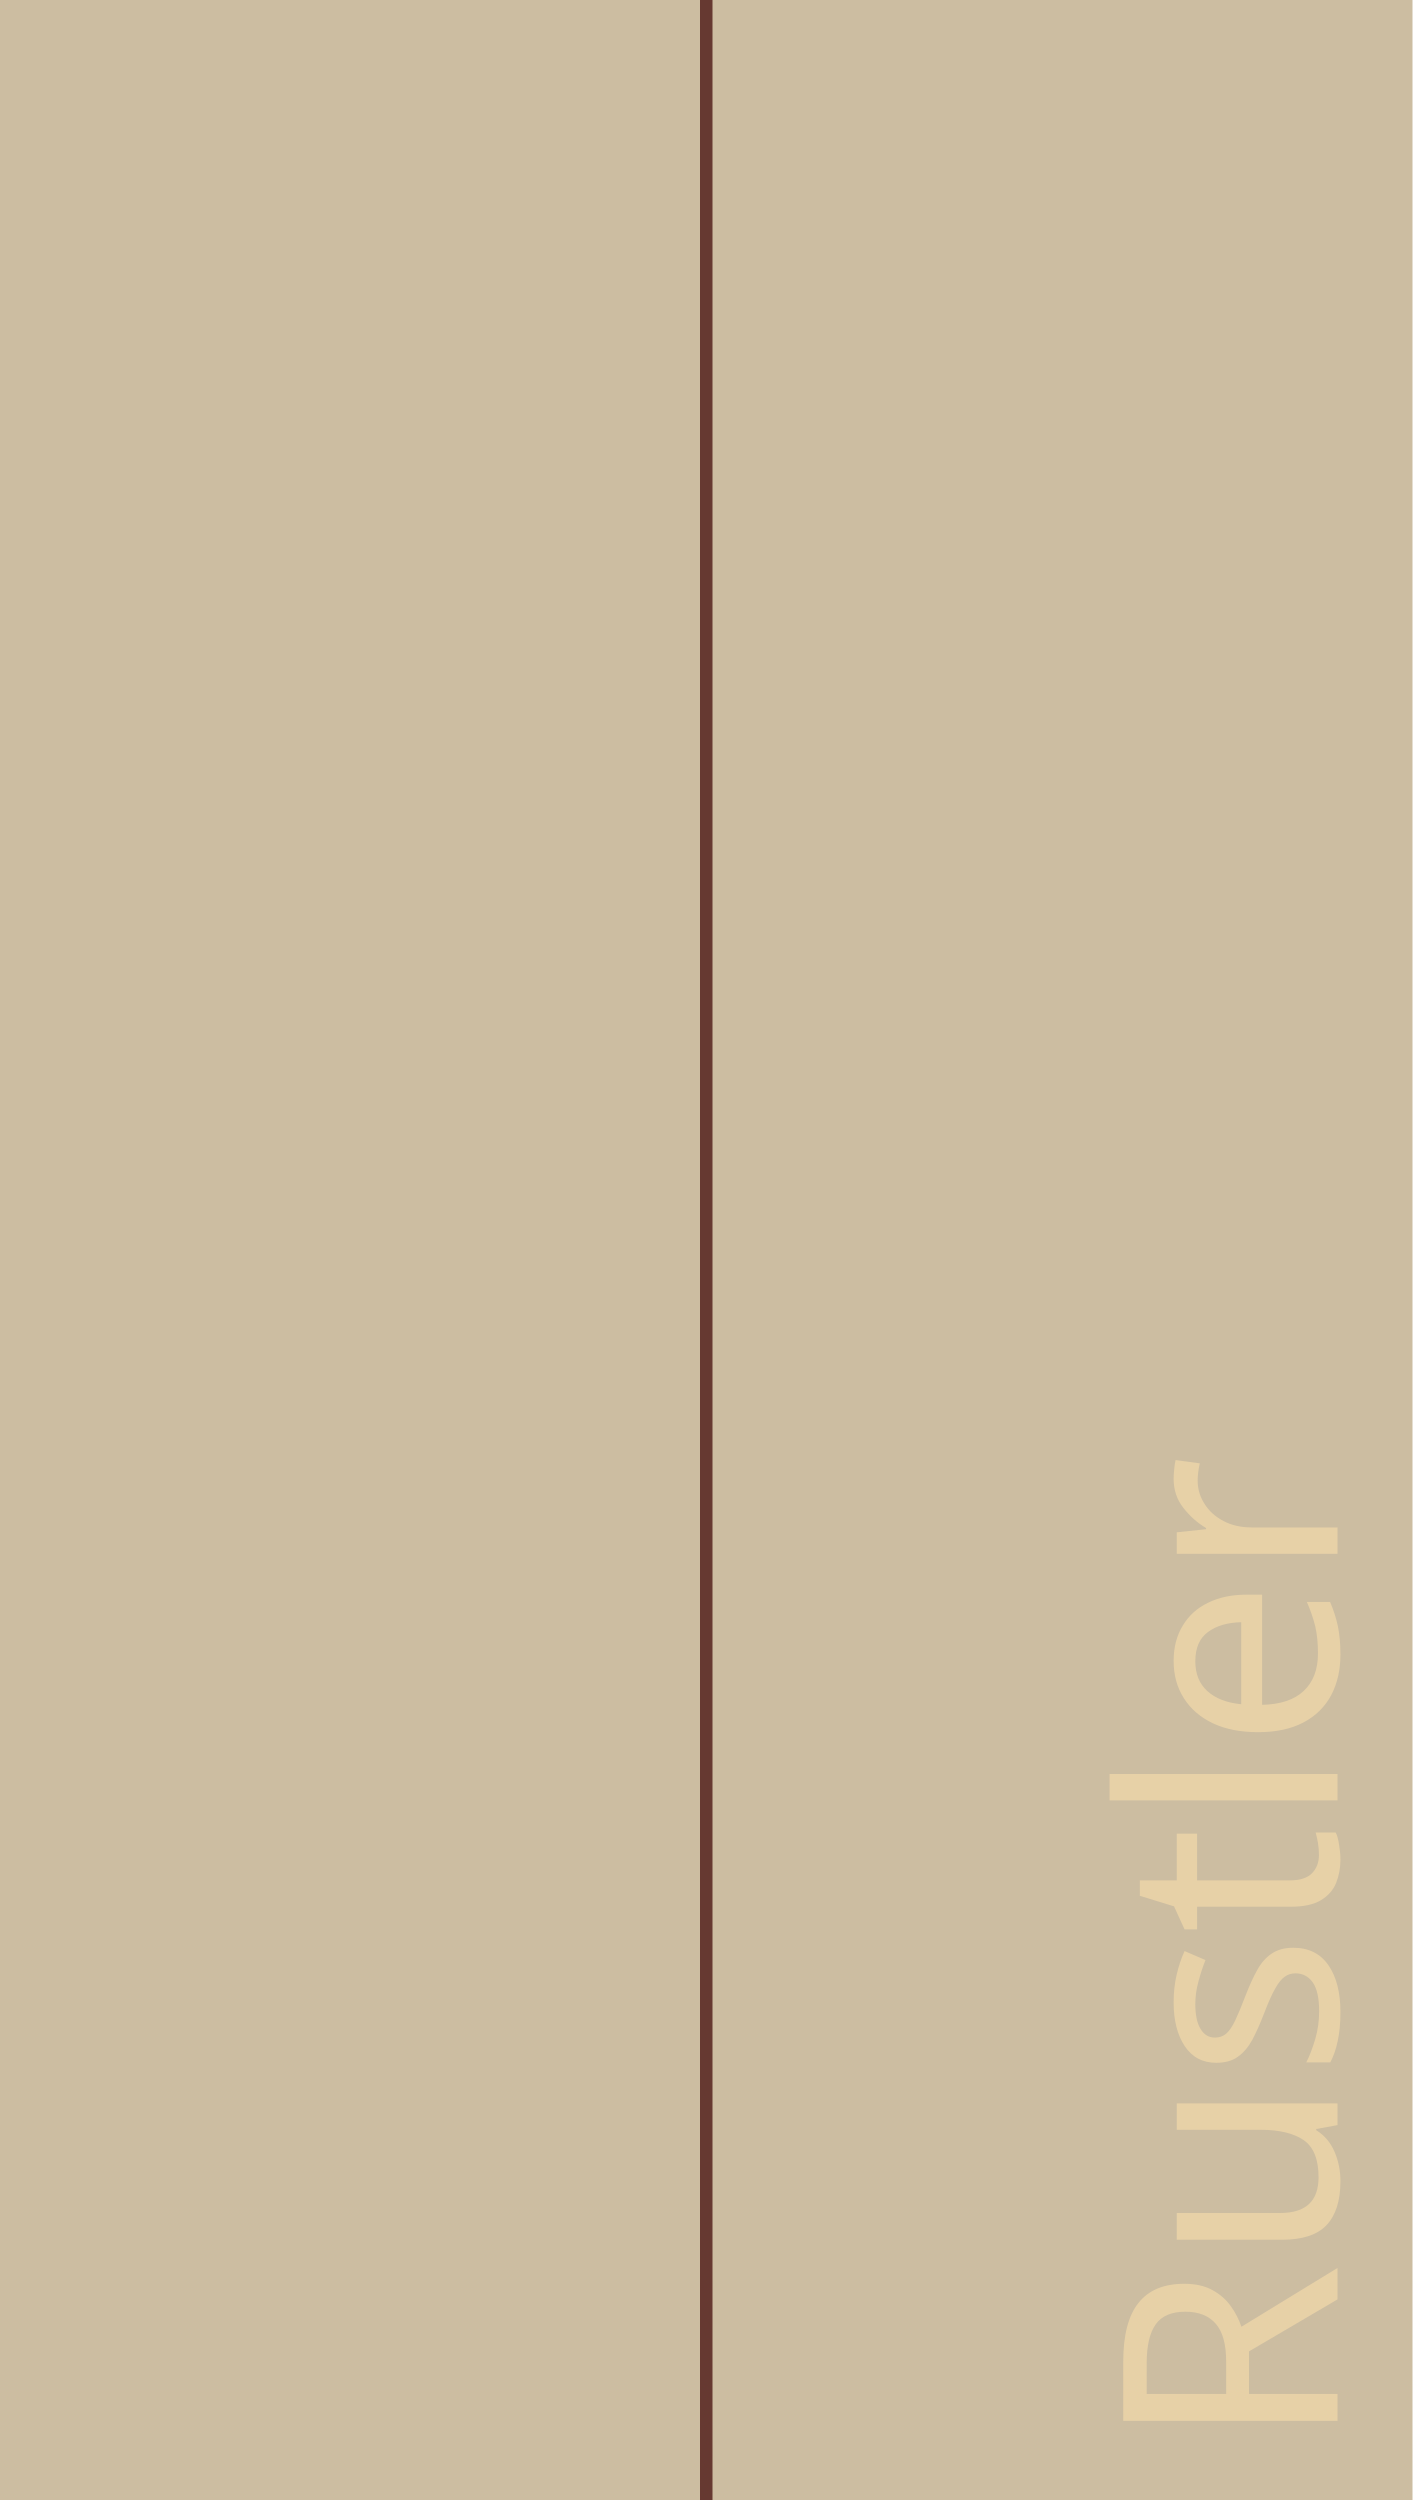
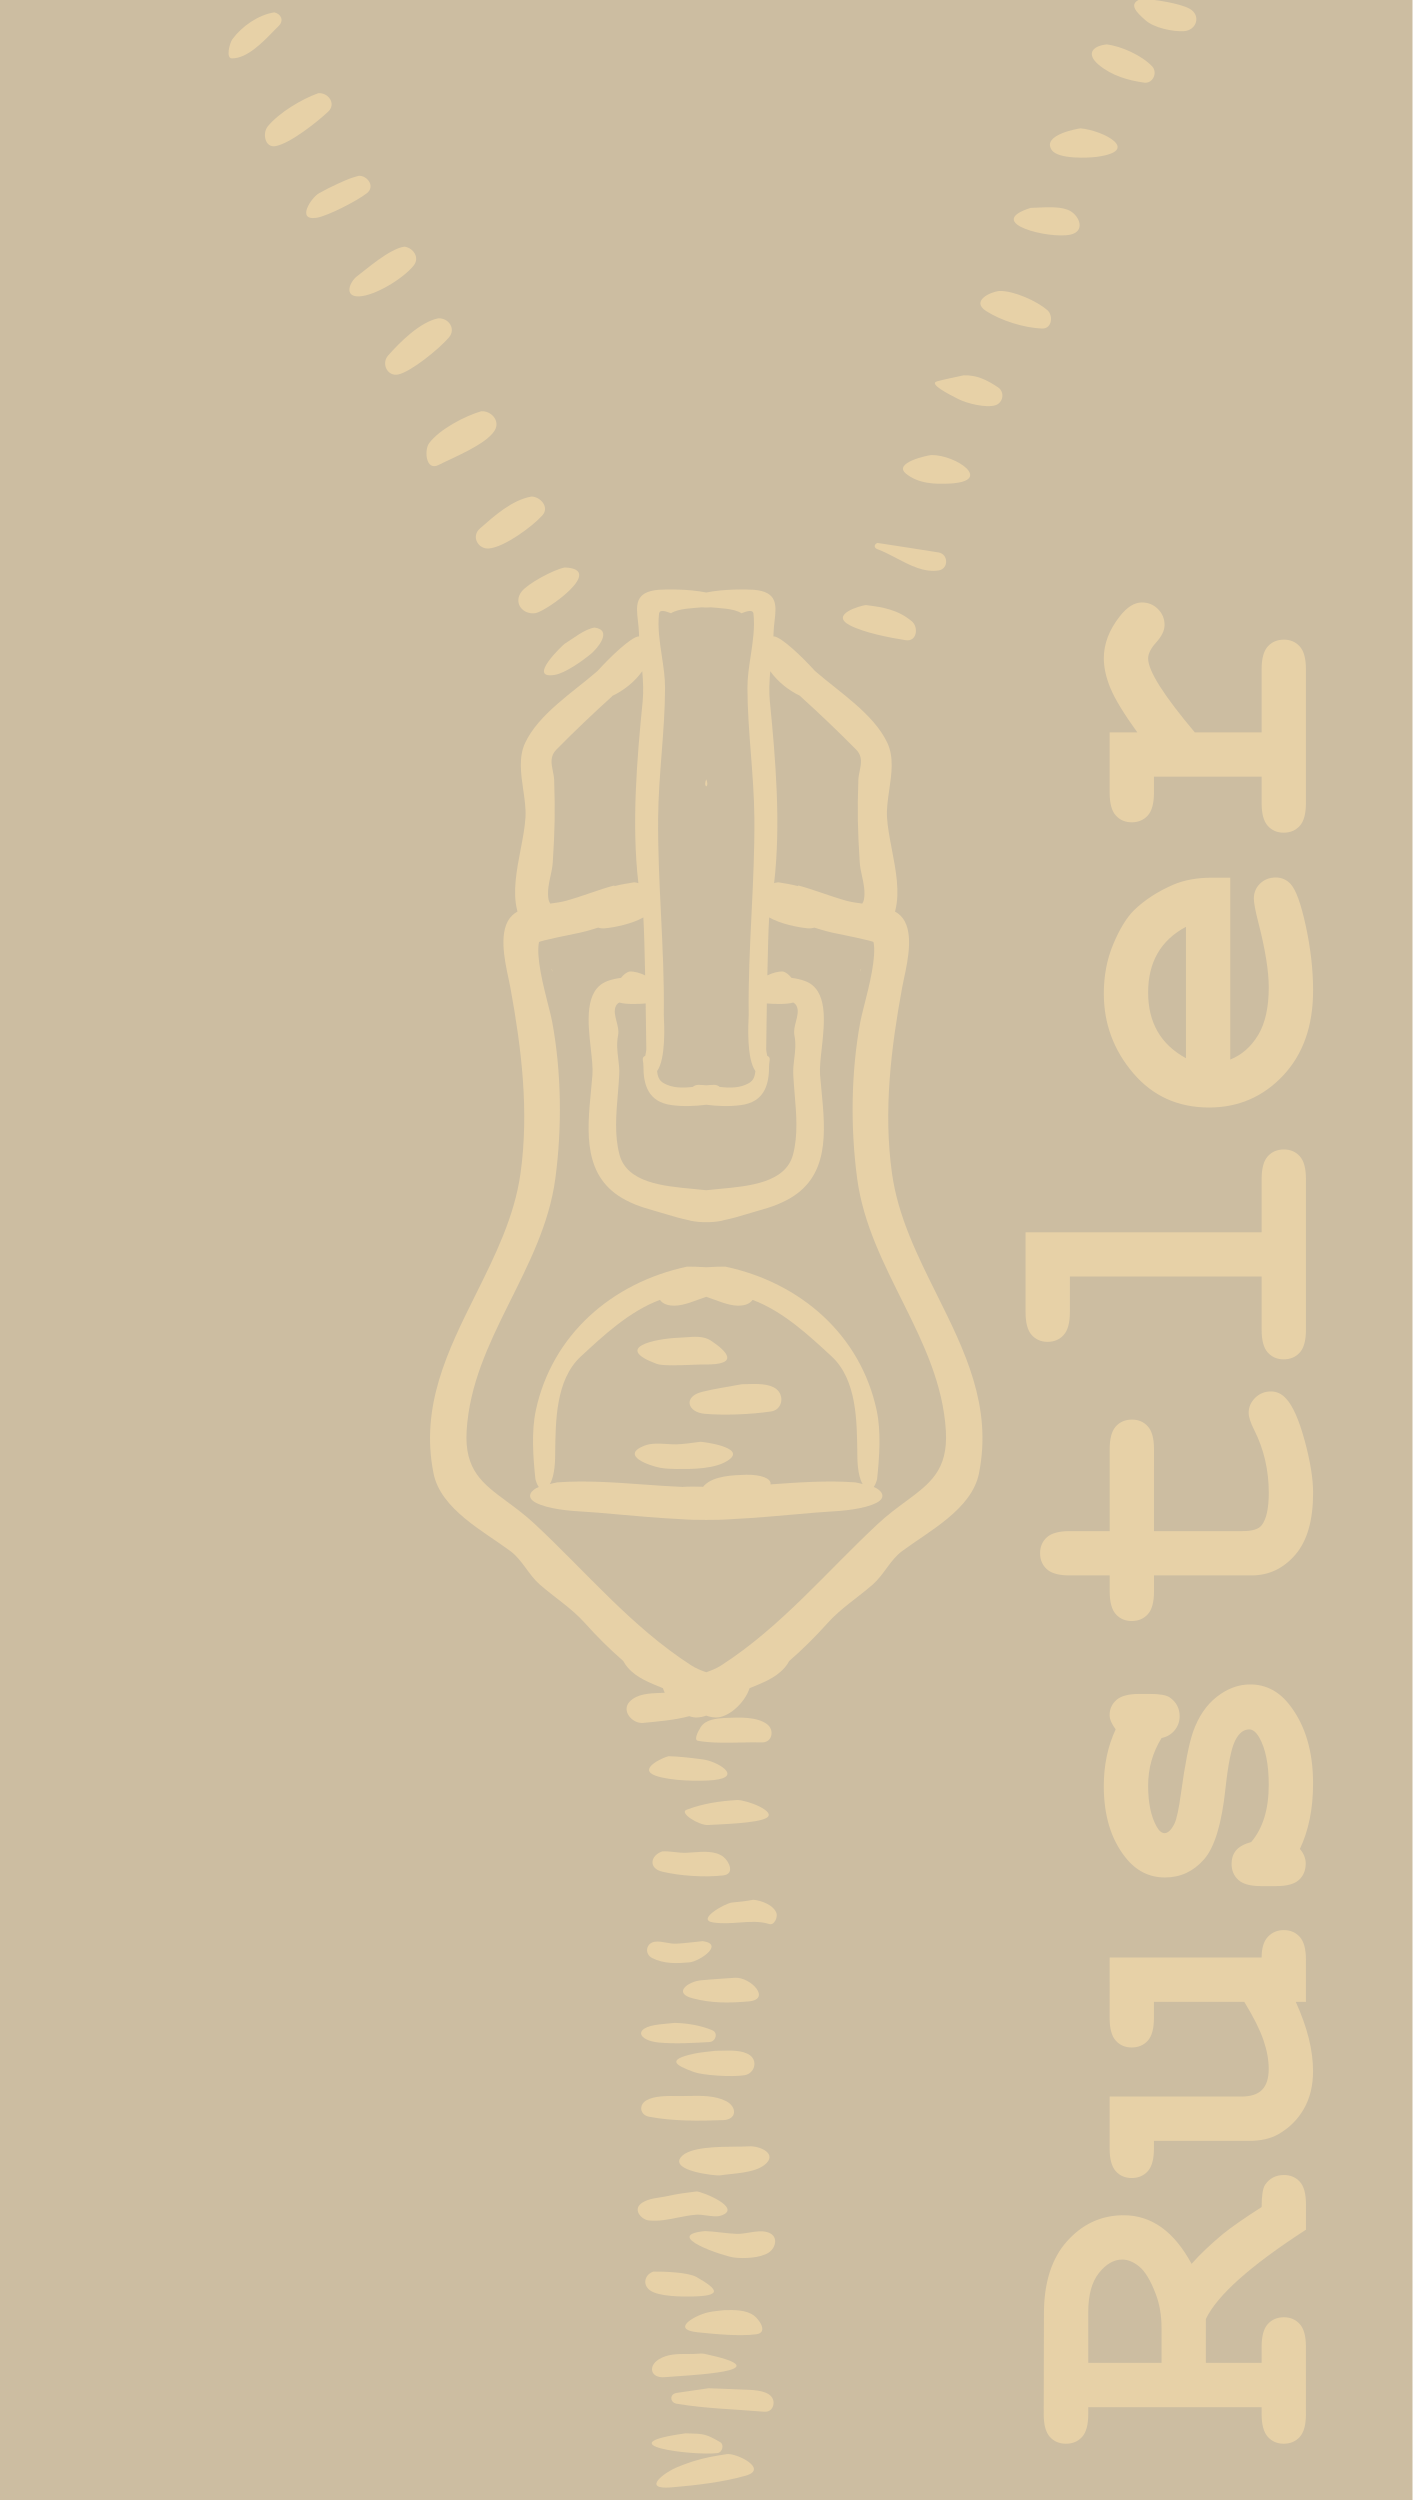
- <svg xmlns="http://www.w3.org/2000/svg" width="113" height="200" viewBox="0 0 113 200">
-   <g>
-     <rect x="0" y="0" width="113" height="200" fill="#ccbda1" />
+ <svg xmlns="http://www.w3.org/2000/svg" data-vector95-version="1.4.2" data-vector95-format="4" width="113" height="200" viewBox="0 0 113 200">
+   <g id="layer-72196696-99ab-4106-b8ea-1aaed9c96990" data-name="background" data-locked="false">
+     <rect x="0" y="0" width="113" height="200" fill="#ccbda1" stroke="none" stroke-width="0" />
  </g>
-   <g>
-     <text x="-196" y="107" transform="rotate(-90)" font-family="sans-serif" font-size="24" fill="#e7d1a7">Rustler</text>
+   <g id="layer-9516eab8-53e1-4730-962a-3a6d09a46967" data-name="logo" data-locked="false">
+     <path d="M52.529 109.108C48.974 107.787 52.484 107.095 54.229 107.023C54.417 107.019 54.616 107.003 54.822 106.987C55.526 106.931 56.298 106.87 56.861 107.242C58.156 108.098 59.236 109.201 56.354 109.159C56.139 109.156 55.791 109.17 55.387 109.185C54.362 109.224 52.982 109.277 52.529 109.108Z" fill="#e7d1a7" stroke="none" stroke-width="0" opacity="1" fill-rule="nonzero" fill-opacity="1" />
+     <path d="M56.156 111.351C57.204 111.086 58.281 110.944 59.343 110.74C59.458 110.739 59.583 110.735 59.716 110.731C60.505 110.705 61.541 110.672 62.106 111.123C62.78 111.661 62.59 112.784 61.681 112.918C60.111 113.149 57.986 113.243 56.368 113.103C54.992 112.984 54.636 111.734 56.156 111.351Z" fill="#e7d1a7" stroke="none" stroke-width="0" opacity="1" fill-rule="nonzero" fill-opacity="1" />
+     <path d="M54.104 115.547C54.673 115.539 55.473 115.415 56.017 115.344C56.284 115.343 59.624 115.786 58.354 116.753C57.315 117.544 55.363 117.529 54.104 117.518C53.678 117.515 53.249 117.499 52.829 117.424C51.997 117.275 49.544 116.438 51.554 115.653C52.09 115.443 52.743 115.483 53.36 115.52C53.618 115.536 53.87 115.551 54.104 115.547Z" fill="#e7d1a7" stroke="none" stroke-width="0" opacity="1" fill-rule="nonzero" fill-opacity="1" />
+     <path d="M56.346 118.832C57.117 118.051 58.682 118.012 59.687 117.98C60.865 117.958 61.736 118.276 61.64 118.752C63.907 118.587 66.174 118.427 68.435 118.591C68.63 118.628 68.822 118.676 69.014 118.726C68.587 118.05 68.586 116.663 68.586 116.288C68.586 116.256 68.586 116.232 68.586 116.216C68.546 113.73 68.564 110.395 66.532 108.515C64.735 106.851 62.631 104.888 60.204 103.991C60.081 104.165 59.897 104.304 59.643 104.377C58.86 104.605 58.005 104.29 57.153 103.976C56.935 103.896 56.717 103.815 56.5 103.744C56.283 103.815 56.065 103.896 55.847 103.976C54.995 104.29 54.14 104.605 53.357 104.377C53.103 104.304 52.919 104.165 52.796 103.991C50.369 104.888 48.265 106.851 46.468 108.515C44.436 110.395 44.454 113.73 44.414 116.216C44.414 116.232 44.414 116.256 44.414 116.288C44.414 116.663 44.413 118.05 43.986 118.726C44.178 118.676 44.37 118.628 44.565 118.591C46.849 118.425 49.139 118.591 51.429 118.757C51.429 118.757 51.429 118.757 51.429 118.757C52.485 118.833 53.542 118.91 54.598 118.954C55.137 118.916 55.738 118.925 56.251 118.943C56.283 118.901 56.315 118.864 56.346 118.832ZM70.131 112.816C70.498 114.524 70.354 116.574 70.166 118.341C70.163 118.368 70.056 118.751 69.898 118.96C70.476 119.177 71.001 119.762 70.135 120.216C69.154 120.729 67.401 120.876 66.31 120.933C65.657 120.967 64.736 121.049 63.67 121.145C62.141 121.281 60.311 121.445 58.538 121.532C57.915 121.58 57.226 121.597 56.5 121.593C55.774 121.597 55.085 121.58 54.462 121.532C52.689 121.445 50.859 121.281 49.33 121.145C48.264 121.049 47.343 120.967 46.69 120.933C45.599 120.876 43.846 120.729 42.865 120.216C41.999 119.762 42.524 119.177 43.102 118.96C42.944 118.751 42.837 118.368 42.834 118.341C42.646 116.574 42.502 114.524 42.869 112.816C44.157 106.823 48.911 102.623 54.968 101.331C55.35 101.33 55.899 101.339 56.5 101.38C57.101 101.339 57.65 101.33 58.032 101.331C64.089 102.623 68.843 106.823 70.131 112.816Z" fill="#e7d1a7" stroke="none" stroke-width="0" opacity="1" fill-rule="nonzero" fill-opacity="1" />
+     <path d="M52.826 135.434C52.947 135.43 53.066 135.426 53.181 135.42C53.124 135.299 53.075 135.178 53.036 135.056C52.022 134.634 50.976 134.263 50.231 133.417C50.09 133.257 49.964 133.073 49.86 132.878C48.766 131.927 47.739 130.904 46.789 129.841C45.734 128.661 44.367 127.801 43.177 126.758C42.285 125.977 41.785 124.799 40.839 124.093C38.706 122.503 35.256 120.741 34.682 117.868C33.608 112.498 35.822 108.051 38.056 103.563C39.604 100.454 41.161 97.325 41.643 93.856C42.334 88.87 41.722 83.882 40.825 78.981C40.79 78.785 40.74 78.555 40.685 78.3C40.355 76.767 39.835 74.349 40.966 73.243C41.094 73.119 41.241 73.013 41.402 72.921C41.39 72.885 41.379 72.848 41.37 72.81C41 71.346 41.334 69.604 41.652 67.95C41.825 67.044 41.994 66.165 42.04 65.373C42.079 64.691 41.971 63.951 41.861 63.197C41.672 61.902 41.478 60.567 42.015 59.423C43.087 57.137 45.863 55.358 47.693 53.77C47.734 53.735 47.775 53.699 47.816 53.664C48.797 52.576 50.47 50.971 51.08 50.914C51.096 50.916 51.111 50.918 51.127 50.92C51.121 50.809 51.116 50.698 51.113 50.588C51.104 50.286 51.069 49.983 51.035 49.689C50.892 48.436 50.767 47.34 52.693 47.183C53.294 47.145 55.102 47.11 56.5 47.401C57.898 47.11 59.706 47.145 60.307 47.183C62.233 47.34 62.108 48.436 61.965 49.689C61.931 49.983 61.896 50.286 61.887 50.588C61.884 50.698 61.879 50.809 61.873 50.92C61.889 50.918 61.904 50.916 61.92 50.914C62.53 50.971 64.203 52.576 65.184 53.664C65.225 53.699 65.266 53.735 65.307 53.77C67.137 55.358 69.913 57.137 70.985 59.423C71.522 60.567 71.328 61.902 71.139 63.197C71.029 63.951 70.921 64.691 70.96 65.373C71.006 66.165 71.175 67.044 71.348 67.95C71.666 69.604 72 71.346 71.63 72.81C71.621 72.848 71.61 72.885 71.598 72.921C71.759 73.013 71.906 73.119 72.034 73.243C73.165 74.349 72.645 76.767 72.315 78.3C72.26 78.555 72.21 78.785 72.175 78.981C71.278 83.882 70.665 88.87 71.357 93.856C71.839 97.325 73.396 100.454 74.944 103.563C77.178 108.051 79.392 112.498 78.318 117.868C77.744 120.741 74.294 122.503 72.161 124.093C71.215 124.799 70.715 125.977 69.823 126.758C68.633 127.801 67.266 128.661 66.211 129.841C65.261 130.904 64.234 131.927 63.14 132.878C63.036 133.073 62.91 133.257 62.769 133.417C62.024 134.263 60.978 134.634 59.964 135.056C59.589 136.236 58.251 137.444 57.243 137.398C56.962 137.385 56.719 137.332 56.5 137.249C56.281 137.332 56.038 137.385 55.757 137.398C55.561 137.407 55.354 137.369 55.143 137.293C53.933 137.62 52.584 137.719 51.449 137.833C50.599 137.918 49.658 136.864 50.386 136.118C50.989 135.501 51.963 135.466 52.826 135.434ZM56.5 48.604C56.377 48.595 56.258 48.589 56.144 48.586C55.513 48.652 54.284 48.665 53.681 49.06C53.217 48.877 52.762 48.741 52.722 49.101C52.601 50.196 52.773 51.335 52.944 52.469C53.076 53.341 53.208 54.209 53.204 55.051C53.192 58.508 52.679 61.975 52.65 65.463C52.629 68.035 52.754 70.591 52.879 73.145C52.879 73.145 52.879 73.145 52.879 73.145C52.879 73.145 52.879 73.145 52.879 73.145C53.01 75.825 53.141 78.501 53.103 81.188C53.103 81.203 53.105 81.248 53.108 81.317C53.141 81.956 53.279 84.703 52.566 85.691C52.608 86.065 52.699 86.43 53.087 86.65C53.808 87.06 54.613 87.042 55.423 86.954C55.54 86.851 55.693 86.786 55.875 86.788C56.08 86.79 56.289 86.805 56.5 86.826C56.711 86.805 56.92 86.79 57.125 86.788C57.307 86.786 57.46 86.851 57.577 86.954C58.387 87.042 59.192 87.06 59.913 86.65C60.301 86.43 60.392 86.065 60.434 85.691C59.721 84.703 59.859 81.956 59.892 81.317C59.895 81.248 59.897 81.203 59.897 81.188C59.859 78.501 59.99 75.825 60.121 73.145C60.121 73.145 60.121 73.145 60.121 73.145C60.121 73.145 60.121 73.145 60.121 73.145C60.246 70.591 60.371 68.035 60.35 65.463C60.321 61.975 59.808 58.508 59.796 55.051C59.792 54.209 59.924 53.341 60.056 52.469C60.227 51.335 60.399 50.196 60.278 49.101C60.238 48.741 59.783 48.877 59.319 49.06C58.716 48.665 57.487 48.652 56.856 48.586C56.742 48.589 56.623 48.595 56.5 48.604ZM44.227 61.689C44.276 61.926 44.324 62.164 44.332 62.398C44.418 64.905 44.385 66.418 44.221 68.985C44.198 69.359 44.118 69.724 44.038 70.092C43.907 70.692 43.774 71.299 43.882 71.96C43.898 72.063 43.949 72.173 44.021 72.287C44.487 72.226 44.931 72.162 45.302 72.058C46.652 71.68 47.874 71.174 49.152 70.834C49.152 70.852 49.152 70.871 49.152 70.89C49.673 70.756 50.211 70.67 50.728 70.585C50.842 70.592 50.957 70.615 51.071 70.65C50.518 65.925 50.956 60.714 51.412 56.113C51.489 55.332 51.451 54.517 51.38 53.697C50.789 54.531 49.915 55.233 48.966 55.682C48.966 55.682 48.968 55.706 48.968 55.706C47.418 57.107 46.015 58.445 44.506 59.971C43.986 60.497 44.106 61.092 44.227 61.689ZM68.979 72.287C69.051 72.173 69.102 72.063 69.118 71.96C69.226 71.299 69.093 70.692 68.962 70.092C68.882 69.724 68.802 69.359 68.779 68.985C68.615 66.418 68.582 64.905 68.668 62.398C68.676 62.164 68.724 61.926 68.773 61.689C68.894 61.092 69.014 60.497 68.494 59.971C66.985 58.445 65.582 57.107 64.032 55.706C64.032 55.706 64.034 55.682 64.034 55.682C63.085 55.233 62.211 54.531 61.62 53.697C61.549 54.517 61.511 55.332 61.588 56.113C62.044 60.714 62.482 65.925 61.929 70.65C62.043 70.615 62.158 70.592 62.272 70.585C62.789 70.67 63.327 70.756 63.848 70.89C63.848 70.871 63.848 70.852 63.848 70.834C65.126 71.174 66.348 71.68 67.698 72.058C68.069 72.162 68.513 72.226 68.979 72.287ZM56.5 62.91C56.366 62.81 56.403 62.595 56.5 62.337C56.597 62.595 56.634 62.81 56.5 62.91ZM47.844 74.21C47.174 74.426 46.523 74.607 45.939 74.709C45.895 74.717 43.138 75.274 43.119 75.368C42.878 76.552 43.456 78.828 43.86 80.421C43.998 80.965 44.116 81.429 44.174 81.743C44.921 85.778 44.971 90.209 44.427 94.281C43.45 101.593 37.766 107.122 37.331 114.468C37.145 117.609 38.605 118.687 40.55 120.123C41.24 120.632 41.991 121.187 42.752 121.894C46.88 125.736 50.493 130.129 55.289 133.223C55.652 133.458 56.066 133.632 56.5 133.78C56.934 133.632 57.348 133.458 57.711 133.223C62.507 130.129 66.12 125.736 70.248 121.894C71.009 121.187 71.76 120.632 72.45 120.123C74.395 118.687 75.855 117.609 75.669 114.468C75.234 107.122 69.55 101.593 68.573 94.281C68.029 90.209 68.079 85.778 68.826 81.743C68.884 81.429 69.002 80.965 69.14 80.421C69.545 78.828 70.122 76.552 69.881 75.368C69.862 75.274 67.105 74.717 67.061 74.709C66.477 74.607 65.826 74.426 65.156 74.21C64.976 74.261 64.79 74.281 64.609 74.265C63.799 74.189 62.42 73.902 61.532 73.393C61.476 74.28 61.426 76.127 61.388 78.032C61.807 77.828 62.26 77.703 62.648 77.722C62.883 77.785 63.12 77.976 63.32 78.229C63.69 78.277 64.056 78.353 64.411 78.486C66.261 79.183 65.972 81.774 65.735 83.904C65.735 83.904 65.735 83.905 65.735 83.905C65.645 84.71 65.563 85.449 65.606 85.996C65.638 86.397 65.677 86.807 65.717 87.222C66.041 90.572 66.392 94.221 62.923 96.016C61.833 96.58 61.167 96.691 59.736 97.129C59.134 97.313 58.531 97.488 57.923 97.609C57.862 97.632 57.796 97.65 57.727 97.664C57.314 97.747 56.905 97.778 56.5 97.772C56.095 97.778 55.686 97.747 55.273 97.664C55.204 97.65 55.138 97.632 55.077 97.609C54.469 97.488 53.866 97.313 53.264 97.129C51.833 96.691 51.167 96.58 50.077 96.016C46.607 94.221 46.959 90.572 47.283 87.222C47.323 86.807 47.362 86.397 47.394 85.996C47.437 85.449 47.355 84.71 47.265 83.904C47.028 81.774 46.739 79.183 48.589 78.486C48.944 78.353 49.31 78.277 49.68 78.229C49.88 77.976 50.117 77.785 50.352 77.722C50.74 77.703 51.193 77.828 51.612 78.032C51.574 76.127 51.524 74.28 51.468 73.393C50.58 73.902 49.201 74.189 48.391 74.265C48.21 74.281 48.024 74.261 47.844 74.21ZM44.195 77.732C44.166 77.654 44.136 77.577 44.106 77.499C44.147 77.543 44.174 77.592 44.183 77.648C44.187 77.676 44.191 77.704 44.195 77.732ZM68.894 77.499C68.864 77.577 68.834 77.654 68.805 77.732C68.809 77.704 68.813 77.676 68.817 77.648C68.826 77.592 68.853 77.543 68.894 77.499ZM61.527 85.261C61.536 86.783 61.143 88.16 59.275 88.408C58.378 88.528 57.42 88.499 56.5 88.38C55.58 88.499 54.622 88.528 53.725 88.408C51.857 88.16 51.464 86.783 51.473 85.261C51.473 85.134 51.456 85.026 51.442 84.932C51.407 84.714 51.386 84.575 51.625 84.462C51.634 84.415 51.642 84.37 51.649 84.327C51.681 84.155 51.705 84.019 51.705 83.951C51.704 83.778 51.685 82.196 51.653 80.277C51.154 80.321 50.038 80.367 49.542 80.201C49.427 80.265 49.335 80.352 49.276 80.471C49.095 80.833 49.208 81.27 49.323 81.717C49.419 82.086 49.516 82.463 49.449 82.808C49.314 83.506 49.385 84.087 49.457 84.674C49.509 85.096 49.561 85.521 49.538 85.996C49.513 86.493 49.47 87.004 49.427 87.521C49.29 89.141 49.148 90.823 49.559 92.371C50.158 94.622 53.056 94.891 55.43 95.111C55.803 95.146 56.164 95.179 56.5 95.219C56.836 95.179 57.197 95.146 57.57 95.111C59.944 94.891 62.842 94.622 63.441 92.371C63.852 90.823 63.71 89.141 63.573 87.521C63.53 87.004 63.487 86.493 63.462 85.996C63.439 85.521 63.491 85.096 63.543 84.674C63.615 84.087 63.686 83.506 63.551 82.808C63.484 82.463 63.581 82.086 63.677 81.717C63.792 81.27 63.905 80.833 63.724 80.471C63.665 80.352 63.573 80.265 63.458 80.201C62.962 80.367 61.846 80.321 61.347 80.277C61.315 82.196 61.296 83.778 61.295 83.951C61.295 84.019 61.319 84.155 61.351 84.327C61.358 84.37 61.366 84.415 61.375 84.462C61.614 84.575 61.593 84.714 61.558 84.932C61.544 85.026 61.527 85.134 61.527 85.261Z" fill="#e7d1a7" stroke="none" stroke-width="0" opacity="1" fill-rule="nonzero" fill-opacity="1" />
+     <path d="M56.049 138.182C56.43 137.557 57.318 137.478 57.961 137.437C58.03 137.435 58.101 137.432 58.175 137.429C59.141 137.389 60.557 137.331 61.361 137.932C61.977 138.392 61.799 139.418 60.936 139.393C60.426 139.378 59.864 139.389 59.286 139.401C58.115 139.424 56.873 139.449 55.836 139.264C55.474 139.199 55.857 138.495 56.049 138.182Z" fill="#e7d1a7" stroke="none" stroke-width="0" opacity="1" fill-rule="nonzero" fill-opacity="1" />
+     <path d="M52.432 142.051C50.975 141.518 53.076 140.578 53.494 140.495C54.394 140.519 55.386 140.642 56.257 140.758C57.377 140.907 59.487 142.142 57.107 142.405C56.013 142.525 53.59 142.475 52.432 142.051Z" fill="#e7d1a7" stroke="none" stroke-width="0" opacity="1" fill-rule="nonzero" fill-opacity="1" />
+     <path d="M54.932 144.778C56.268 144.276 57.557 144.086 58.97 144.003C59.701 143.977 62.21 144.932 61.307 145.44C60.548 145.866 57.661 145.939 56.632 146.001C55.935 146.043 54.279 145.024 54.932 144.778Z" fill="#e7d1a7" stroke="none" stroke-width="0" opacity="1" fill-rule="nonzero" fill-opacity="1" />
+     <path d="M52.969 149.73C51.876 149.468 52.01 148.461 52.969 148.114C53.302 148.089 53.637 148.127 53.975 148.165C54.275 148.199 54.577 148.233 54.881 148.223C55.051 148.217 55.237 148.203 55.432 148.189C56.245 148.127 57.221 148.054 57.856 148.536C58.334 148.899 58.814 149.923 57.856 150.033C56.371 150.204 54.399 150.073 52.969 149.73Z" fill="#e7d1a7" stroke="none" stroke-width="0" opacity="1" fill-rule="nonzero" fill-opacity="1" />
+     <path d="M58.564 152.202C59.134 152.159 59.702 152.086 60.264 151.981C60.895 152.035 61.902 152.401 62.12 153.062C62.22 153.364 61.96 154.052 61.539 153.922C60.763 153.682 59.971 153.741 59.145 153.802C58.481 153.851 57.795 153.902 57.076 153.8C55.62 153.595 58.045 152.24 58.564 152.202Z" fill="#e7d1a7" stroke="none" stroke-width="0" opacity="1" fill-rule="nonzero" fill-opacity="1" />
+     <path d="M54.097 155.496C54.808 155.459 55.514 155.359 56.222 155.291C58.002 155.545 55.934 156.919 55.16 156.988C54.129 157.08 53.14 157.12 52.185 156.648C51.531 156.326 51.67 155.433 52.397 155.337C52.685 155.299 52.993 155.355 53.301 155.411C53.57 155.46 53.839 155.509 54.097 155.496Z" fill="#e7d1a7" stroke="none" stroke-width="0" opacity="1" fill-rule="nonzero" fill-opacity="1" />
+     <path d="M56.05 158.428C56.969 158.337 57.892 158.289 58.813 158.22C60.079 158.171 61.747 159.961 59.875 160.115C58.29 160.246 56.951 160.266 55.413 159.865C53.801 159.445 55.045 158.528 56.05 158.428Z" fill="#e7d1a7" stroke="none" stroke-width="0" opacity="1" fill-rule="nonzero" fill-opacity="1" />
+     <path d="M52.722 161.956C53.146 161.905 53.572 161.872 53.997 161.831C55.007 161.86 56.037 162.03 56.972 162.414C57.487 162.625 57.251 163.334 56.76 163.363C55.482 163.438 53.99 163.519 52.722 163.404C51.05 163.252 50.575 162.212 52.722 161.956Z" fill="#e7d1a7" stroke="none" stroke-width="0" opacity="1" fill-rule="nonzero" fill-opacity="1" />
+     <path d="M55.52 164.295C56.078 164.174 56.653 164.141 57.22 164.064C57.37 164.066 57.541 164.062 57.726 164.056C58.466 164.035 59.412 164.008 59.982 164.41C60.663 164.89 60.345 165.898 59.557 166.019C58.489 166.183 56.227 166.021 55.52 165.765C53.945 165.194 53.338 164.769 55.52 164.295Z" fill="#e7d1a7" stroke="none" stroke-width="0" opacity="1" fill-rule="nonzero" fill-opacity="1" />
+     <path d="M54.117 167.683C54.316 167.685 54.507 167.687 54.682 167.683C54.817 167.681 54.953 167.679 55.092 167.676C56.092 167.655 57.183 167.633 58.082 168.087C58.968 168.535 58.97 169.563 57.87 169.608C55.96 169.686 53.801 169.701 51.92 169.337C51.19 169.195 51.081 168.391 51.707 168.031C52.343 167.665 53.302 167.675 54.117 167.683Z" fill="#e7d1a7" stroke="none" stroke-width="0" opacity="1" fill-rule="nonzero" fill-opacity="1" />
+     <path d="M58.878 171.731C59.297 171.728 59.658 171.725 59.911 171.706C60.777 171.65 62.291 172.309 61.154 173.198C60.301 173.865 58.636 173.864 57.573 174.035C57.337 174.073 53.543 173.698 54.482 172.561C55.143 171.761 57.38 171.743 58.878 171.731Z" fill="#e7d1a7" stroke="none" stroke-width="0" opacity="1" fill-rule="nonzero" fill-opacity="1" />
+     <path d="M53.393 175.688C54.162 175.51 54.947 175.409 55.731 175.316C56.204 175.331 59.494 176.673 57.643 177.259C57.357 177.349 56.93 177.292 56.518 177.237C56.231 177.198 55.951 177.161 55.731 177.175C55.22 177.208 54.712 177.31 54.204 177.411C53.44 177.565 52.677 177.717 51.906 177.635C51.317 177.572 50.634 176.806 51.268 176.298C51.849 175.833 52.759 175.834 53.393 175.688Z" fill="#e7d1a7" stroke="none" stroke-width="0" opacity="1" fill-rule="nonzero" fill-opacity="1" />
+     <path d="M58.743 180.605C57.896 180.505 52.88 178.824 56.406 178.486C57.262 178.518 58.102 178.684 58.956 178.709C59.257 178.718 59.584 178.664 59.915 178.609C60.466 178.517 61.029 178.424 61.506 178.614C62.285 178.924 62.07 179.827 61.499 180.204C60.817 180.652 59.51 180.696 58.743 180.605Z" fill="#e7d1a7" stroke="none" stroke-width="0" opacity="1" fill-rule="nonzero" fill-opacity="1" />
+     <path d="M52 183.225C51.363 182.759 51.585 181.956 52.266 181.728C53.162 181.714 55.065 181.789 55.721 182.162C57.554 183.204 57.76 183.692 55.241 183.722C54.604 183.73 52.705 183.74 52 183.225Z" fill="#e7d1a7" stroke="none" stroke-width="0" opacity="1" fill-rule="nonzero" fill-opacity="1" />
+     <path d="M56.665 184.984C57.083 184.889 57.515 184.869 57.94 184.811C57.94 184.811 58.013 184.81 58.013 184.81C58.761 184.797 59.676 184.782 60.308 185.239C60.707 185.528 61.508 186.61 60.49 186.743C59.136 186.919 57.227 186.726 55.817 186.584C55.817 186.584 55.815 186.583 55.815 186.583C53.623 186.362 55.542 185.24 56.665 184.984Z" fill="#e7d1a7" stroke="none" stroke-width="0" opacity="1" fill-rule="nonzero" fill-opacity="1" />
+     <path d="M54.983 188.319C55.162 188.319 55.341 188.32 55.519 188.315C55.613 188.315 55.708 188.307 55.803 188.299C55.994 188.284 56.184 188.269 56.369 188.309C62.215 189.561 56.549 189.942 54.007 190.113C53.662 190.136 53.375 190.156 53.181 190.173C52.05 190.273 51.806 189.3 52.713 188.743C53.41 188.316 54.193 188.317 54.983 188.319Z" fill="#e7d1a7" stroke="none" stroke-width="0" opacity="1" fill-rule="nonzero" fill-opacity="1" />
+     <path d="M54.131 191.433C54.98 191.301 55.831 191.184 56.681 191.06C57.602 191.095 58.523 191.122 59.444 191.167C60.033 191.195 61.225 191.177 61.693 191.711C62.104 192.179 61.832 192.999 61.144 192.94C58.792 192.738 56.477 192.69 54.131 192.299C53.582 192.208 53.548 191.523 54.131 191.433Z" fill="#e7d1a7" stroke="none" stroke-width="0" opacity="1" fill-rule="nonzero" fill-opacity="1" />
+     <path d="M57.399 196.247C55.341 196.479 48.329 195.561 54.849 194.667C54.947 194.67 55.039 194.673 55.125 194.675C56.275 194.706 56.487 194.712 57.612 195.37C57.963 195.576 57.781 196.204 57.399 196.247Z" fill="#e7d1a7" stroke="none" stroke-width="0" opacity="1" fill-rule="nonzero" fill-opacity="1" />
+     <path d="M55.416 196.915C56.317 196.624 57.245 196.465 58.178 196.326C58.995 196.26 61.482 197.525 59.666 198.051C57.859 198.574 55.633 198.829 53.716 198.99C51.233 199.198 53.208 197.769 54.141 197.387C54.56 197.215 54.984 197.054 55.416 196.915Z" fill="#e7d1a7" stroke="none" stroke-width="0" opacity="1" fill-rule="nonzero" fill-opacity="1" />
+     <path d="M67.987 50.022C66.356 49.169 68.779 48.46 69.262 48.406C70.664 48.571 71.842 48.788 72.94 49.699C73.5 50.163 73.371 51.36 72.45 51.215C71.175 51.014 69.137 50.623 67.987 50.022Z" fill="#e7d1a7" stroke="none" stroke-width="0" opacity="1" fill-rule="nonzero" fill-opacity="1" />
+     <path d="M70.192 43.934C69.909 43.829 69.898 43.563 70.192 43.434C71.821 43.687 73.451 43.931 75.079 44.194C75.882 44.323 75.907 45.518 75.079 45.638C73.914 45.807 72.816 45.231 71.722 44.658C71.213 44.391 70.705 44.124 70.192 43.934Z" fill="#e7d1a7" stroke="none" stroke-width="0" opacity="1" fill-rule="nonzero" fill-opacity="1" />
+     <path d="M72.485 37.898C71.396 37.014 74.259 36.415 74.512 36.404C76.491 36.381 79.513 38.49 76 38.683C74.776 38.75 73.465 38.694 72.485 37.898Z" fill="#e7d1a7" stroke="none" stroke-width="0" opacity="1" fill-rule="nonzero" fill-opacity="1" />
+     <path d="M74.953 30.511C75.653 30.318 76.37 30.189 77.078 30.028C78.145 29.985 78.98 30.411 79.841 30.986C80.399 31.359 80.266 32.22 79.628 32.421C78.892 32.653 77.372 32.286 76.653 31.92C76.653 31.92 76.601 31.893 76.601 31.893C75.909 31.541 74.262 30.702 74.953 30.511Z" fill="#e7d1a7" stroke="none" stroke-width="0" opacity="1" fill-rule="nonzero" fill-opacity="1" />
+     <path d="M78.892 24.884C77.655 24.09 79.211 23.347 79.955 23.278C81.097 23.247 82.943 24.083 83.78 24.803C84.278 25.232 84.172 26.318 83.355 26.284C81.902 26.225 80.082 25.648 78.892 24.884Z" fill="#e7d1a7" stroke="none" stroke-width="0" opacity="1" fill-rule="nonzero" fill-opacity="1" />
+     <path d="M85.647 18.767C83.974 19.151 78.616 17.836 82.459 16.63C82.619 16.627 82.8 16.618 82.994 16.609C83.871 16.567 85.009 16.512 85.647 16.895C86.393 17.344 86.811 18.5 85.647 18.767Z" fill="#e7d1a7" stroke="none" stroke-width="0" opacity="1" fill-rule="nonzero" fill-opacity="1" />
+     <path d="M84.126 11.983C83.361 10.791 86.163 10.305 86.44 10.267C88.295 10.438 91.341 12.073 87.715 12.551C87.148 12.626 84.634 12.775 84.126 11.983Z" fill="#e7d1a7" stroke="none" stroke-width="0" opacity="1" fill-rule="nonzero" fill-opacity="1" />
+     <path d="M87.916 5.199C86.86 4.323 87.383 3.667 88.553 3.552C89.704 3.702 91.319 4.417 92.166 5.302C92.636 5.792 92.238 6.712 91.528 6.611C90.242 6.428 88.951 6.057 87.916 5.199Z" fill="#e7d1a7" stroke="none" stroke-width="0" opacity="1" fill-rule="nonzero" fill-opacity="1" />
+     <path d="M91.631 1.616C90.955 1.013 90.176 0.299 91.306 -0.096C92.338 -0.055 94.321 0.256 95.131 0.678C96.126 1.197 95.741 2.435 94.706 2.494C93.827 2.544 92.321 2.232 91.631 1.616Z" fill="#e7d1a7" stroke="none" stroke-width="0" opacity="1" fill-rule="nonzero" fill-opacity="1" />
+     <path d="M45.18 51.498C45.853 51.082 46.752 50.337 47.561 50.204C49.057 50.41 47.774 51.908 47.233 52.348C46.631 52.837 45.227 53.854 44.373 53.992C42.102 54.358 45.04 51.585 45.18 51.498Z" fill="#e7d1a7" stroke="none" stroke-width="0" opacity="1" fill-rule="nonzero" fill-opacity="1" />
+     <path d="M41.726 47.328C42.198 46.707 44.26 45.573 45.18 45.399C48.516 45.521 43.657 48.923 42.843 49.05C41.834 49.207 41.034 48.238 41.726 47.328Z" fill="#e7d1a7" stroke="none" stroke-width="0" opacity="1" fill-rule="nonzero" fill-opacity="1" />
+     <path d="M38.386 42.289C39.533 41.282 40.955 39.994 42.524 39.724C43.22 39.733 43.983 40.564 43.392 41.226C42.583 42.132 40.35 43.768 39.124 43.877C38.236 43.957 37.682 42.907 38.386 42.289Z" fill="#e7d1a7" stroke="none" stroke-width="0" opacity="1" fill-rule="nonzero" fill-opacity="1" />
+     <path d="M34.331 35.454C35.18 34.322 37.219 33.271 38.503 32.899C39.299 32.851 40.052 33.676 39.565 34.454C38.87 35.568 36.238 36.608 35.103 37.191C34.046 37.734 33.932 35.986 34.331 35.454Z" fill="#e7d1a7" stroke="none" stroke-width="0" opacity="1" fill-rule="nonzero" fill-opacity="1" />
+     <path d="M31.045 28.446C31.982 27.386 33.589 25.768 35.055 25.466C35.882 25.421 36.513 26.302 35.905 27.007C35.085 27.956 32.871 29.737 31.867 29.956C30.984 30.149 30.488 29.077 31.045 28.446Z" fill="#e7d1a7" stroke="none" stroke-width="0" opacity="1" fill-rule="nonzero" fill-opacity="1" />
+     <path d="M28.577 22.09C29.133 21.687 31.187 19.862 32.362 19.734C33.056 19.822 33.602 20.607 33.096 21.24C32.26 22.287 30.019 23.648 28.749 23.71C27.465 23.773 27.981 22.522 28.577 22.09Z" fill="#e7d1a7" stroke="none" stroke-width="0" opacity="1" fill-rule="nonzero" fill-opacity="1" />
+     <path d="M27 14.709C28.017 14.252 28.058 14.248 28.71 14.061C29.414 14.053 30.029 14.925 29.348 15.458C28.548 16.084 26.165 17.303 25.31 17.425C23.67 17.661 24.914 15.793 25.523 15.459C26.007 15.193 26.496 14.935 27 14.709Z" fill="#e7d1a7" stroke="none" stroke-width="0" opacity="1" fill-rule="nonzero" fill-opacity="1" />
+     <path d="M21.425 10.104C22.354 8.987 24.15 7.923 25.462 7.455C26.255 7.387 26.936 8.304 26.245 8.943C25.335 9.783 23.243 11.453 22.062 11.687C21.179 11.861 20.977 10.642 21.425 10.104Z" fill="#e7d1a7" stroke="none" stroke-width="0" opacity="1" fill-rule="nonzero" fill-opacity="1" />
+     <path d="M18.593 3.133C19.356 2.093 20.691 1.176 21.949 0.99C22.489 1.11 22.732 1.652 22.298 2.071C22.167 2.197 22.018 2.35 21.855 2.519C21.002 3.398 19.754 4.685 18.549 4.671C18.048 4.665 18.372 3.435 18.593 3.133Z" fill="#e7d1a7" stroke="none" stroke-width="0" opacity="1" fill-rule="nonzero" fill-opacity="1" />
+     <path transform="matrix(9.036590088083961e-17 -1.475787 1.475787 9.036590088083961e-17 -53.4333 -93.25428)" d="M-191.277,101.574v3.023h0.867c0.578,0 0.99,0.111 1.236,0.334c0.246,0.223 0.369,0.514 0.369,0.873c0,0.352 -0.123,0.639 -0.369,0.861c-0.246,0.223 -0.658,0.334 -1.236,0.334h-3.645c-0.578,0 -0.99,-0.111 -1.236,-0.334c-0.246,-0.223 -0.369,-0.514 -0.369,-0.873c0,-0.352 0.125,-0.639 0.375,-0.861c0.25,-0.223 0.66,-0.334 1.23,-0.334h0.375v-9.398h-0.375c-0.578,0 -0.99,-0.111 -1.236,-0.334c-0.246,-0.223 -0.369,-0.514 -0.369,-0.873c0,-0.359 0.123,-0.65 0.369,-0.873c0.246,-0.223 0.658,-0.334 1.236,-0.334l5.438,0.012c1.695,0 3.01,0.42 3.943,1.26c0.934,0.84 1.4,1.861 1.4,3.064c0,0.75 -0.219,1.432 -0.656,2.045c-0.438,0.613 -1.098,1.158 -1.98,1.635c0.508,0.445 1.051,1.016 1.629,1.711c0.359,0.445 0.844,1.141 1.453,2.086c0.609,0 1.012,0.062 1.207,0.188c0.352,0.242 0.527,0.582 0.527,1.02c0,0.352 -0.121,0.639 -0.363,0.861c-0.242,0.223 -0.652,0.334 -1.23,0.334h-1.371c-1.945,-3.008 -3.559,-4.816 -4.84,-5.426zM-191.277,99.172h1.875c0.695,0 1.316,-0.105 1.863,-0.316c0.734,-0.281 1.229,-0.578 1.482,-0.891c0.254,-0.312 0.381,-0.621 0.381,-0.926c0,-0.453 -0.242,-0.873 -0.727,-1.26c-0.484,-0.387 -1.191,-0.58 -2.121,-0.58h-2.754zM-169.305,96.359v8.238c0.508,0 0.883,0.113 1.125,0.34c0.242,0.227 0.363,0.516 0.363,0.867c0,0.352 -0.123,0.639 -0.369,0.861c-0.246,0.223 -0.658,0.334 -1.236,0.334h-2.285v-0.551c-0.688,0.312 -1.344,0.547 -1.969,0.703c-0.625,0.156 -1.219,0.234 -1.781,0.234c-0.789,0 -1.473,-0.166 -2.051,-0.498c-0.578,-0.332 -1.035,-0.791 -1.371,-1.377c-0.242,-0.422 -0.363,-0.949 -0.363,-1.582v-5.168h-0.41c-0.578,0 -0.99,-0.111 -1.236,-0.334c-0.246,-0.223 -0.369,-0.514 -0.369,-0.873c0,-0.352 0.123,-0.639 0.369,-0.861c0.246,-0.223 0.658,-0.334 1.236,-0.334h2.812v7.148c0,0.508 0.123,0.881 0.369,1.119c0.246,0.238 0.623,0.357 1.131,0.357c0.484,0 1.006,-0.096 1.564,-0.287c0.559,-0.191 1.248,-0.537 2.068,-1.037v-4.898h-0.867c-0.578,0 -0.99,-0.111 -1.236,-0.334c-0.246,-0.223 -0.369,-0.514 -0.369,-0.873c0,-0.352 0.123,-0.639 0.369,-0.861c0.246,-0.223 0.658,-0.334 1.236,-0.334zM-157.406,99.172c-0.391,-0.242 -0.801,-0.424 -1.23,-0.545c-0.43,-0.121 -0.879,-0.182 -1.348,-0.182c-0.93,0 -1.668,0.152 -2.215,0.457c-0.242,0.133 -0.363,0.277 -0.363,0.434c0,0.18 0.164,0.355 0.492,0.527c0.25,0.125 0.809,0.246 1.676,0.363c1.594,0.219 2.703,0.438 3.328,0.656c0.82,0.289 1.453,0.719 1.898,1.289c0.445,0.57 0.668,1.172 0.668,1.805c0,0.859 -0.379,1.578 -1.137,2.156c-1.086,0.836 -2.496,1.254 -4.23,1.254c-0.695,0 -1.338,-0.061 -1.928,-0.182c-0.59,-0.121 -1.131,-0.299 -1.623,-0.533c-0.117,0.102 -0.242,0.18 -0.375,0.234c-0.133,0.055 -0.27,0.082 -0.41,0.082c-0.375,0 -0.674,-0.123 -0.896,-0.369c-0.223,-0.246 -0.334,-0.658 -0.334,-1.236v-0.809c0,-0.578 0.111,-0.99 0.334,-1.236c0.223,-0.246 0.514,-0.369 0.873,-0.369c0.289,0 0.531,0.08 0.727,0.24c0.195,0.16 0.348,0.436 0.457,0.826c0.367,0.312 0.809,0.549 1.324,0.709c0.516,0.16 1.109,0.24 1.781,0.24c1.102,0 1.957,-0.172 2.566,-0.516c0.289,-0.172 0.434,-0.352 0.434,-0.539c0,-0.312 -0.207,-0.57 -0.621,-0.773c-0.414,-0.203 -1.27,-0.375 -2.566,-0.516c-1.93,-0.203 -3.219,-0.594 -3.867,-1.172c-0.648,-0.57 -0.973,-1.273 -0.973,-2.109c0,-0.859 0.363,-1.574 1.09,-2.145c0.984,-0.781 2.273,-1.172 3.867,-1.172c0.555,0 1.088,0.053 1.6,0.158c0.512,0.105 1.002,0.268 1.471,0.486c0.148,-0.109 0.287,-0.191 0.416,-0.246c0.129,-0.055 0.248,-0.082 0.357,-0.082c0.328,0 0.602,0.123 0.82,0.369c0.219,0.246 0.328,0.658 0.328,1.236v0.586c0,0.523 -0.062,0.879 -0.188,1.066c-0.25,0.359 -0.59,0.539 -1.02,0.539c-0.289,0 -0.543,-0.09 -0.762,-0.27c-0.219,-0.18 -0.359,-0.418 -0.422,-0.715zM-146.188,98.762v4.816c0,0.516 0.105,0.855 0.316,1.02c0.328,0.258 0.914,0.387 1.758,0.387c1.227,0 2.359,-0.262 3.398,-0.785c0.398,-0.203 0.711,-0.305 0.938,-0.305c0.312,0 0.584,0.117 0.814,0.352c0.23,0.234 0.346,0.52 0.346,0.855c0,0.312 -0.125,0.582 -0.375,0.809c-0.383,0.367 -1.139,0.705 -2.268,1.014c-1.129,0.309 -2.08,0.463 -2.854,0.463c-1.492,0 -2.611,-0.322 -3.357,-0.967c-0.746,-0.645 -1.119,-1.436 -1.119,-2.373v-5.285h-0.867c-0.578,0 -0.99,-0.111 -1.236,-0.334c-0.246,-0.223 -0.369,-0.514 -0.369,-0.873c0,-0.352 0.123,-0.639 0.369,-0.861c0.246,-0.223 0.658,-0.334 1.236,-0.334h0.867v-2.168c0,-0.578 0.111,-0.99 0.334,-1.236c0.223,-0.246 0.514,-0.369 0.873,-0.369c0.352,0 0.639,0.123 0.861,0.369c0.223,0.246 0.334,0.658 0.334,1.236v2.168h4.441c0.578,0 0.99,0.111 1.236,0.334c0.246,0.223 0.369,0.514 0.369,0.873c0,0.352 -0.123,0.639 -0.369,0.861c-0.246,0.223 -0.658,0.334 -1.236,0.334zM-129.988,91.801v12.797h2.883c0.578,0 0.99,0.111 1.236,0.334c0.246,0.223 0.369,0.514 0.369,0.873c0,0.352 -0.123,0.639 -0.369,0.861c-0.246,0.223 -0.658,0.334 -1.236,0.334h-8.168c-0.578,0 -0.99,-0.111 -1.236,-0.334c-0.246,-0.223 -0.369,-0.514 -0.369,-0.873c0,-0.352 0.123,-0.639 0.369,-0.861c0.246,-0.223 0.658,-0.334 1.236,-0.334h2.883v-10.395h-1.934c-0.57,0 -0.98,-0.111 -1.23,-0.334c-0.25,-0.223 -0.375,-0.514 -0.375,-0.873c0,-0.352 0.123,-0.639 0.369,-0.861c0.246,-0.223 0.658,-0.334 1.236,-0.334zM-110.77,102.898h-9.855c0.25,0.625 0.693,1.129 1.33,1.512c0.637,0.383 1.498,0.574 2.584,0.574c0.891,0 2.074,-0.191 3.551,-0.574c0.609,-0.156 1.031,-0.234 1.266,-0.234c0.32,0 0.59,0.113 0.809,0.34c0.219,0.227 0.328,0.512 0.328,0.855c0,0.312 -0.117,0.578 -0.352,0.797c-0.312,0.289 -1.074,0.564 -2.285,0.826c-1.211,0.262 -2.375,0.393 -3.492,0.393c-1.922,0 -3.459,-0.543 -4.611,-1.629c-1.152,-1.086 -1.729,-2.422 -1.729,-4.008c0,-1.688 0.623,-3.061 1.869,-4.119c1.246,-1.059 2.682,-1.588 4.307,-1.588c0.977,0 1.873,0.172 2.689,0.516c0.816,0.344 1.424,0.715 1.822,1.113c0.562,0.578 1.027,1.293 1.395,2.145c0.25,0.594 0.375,1.281 0.375,2.062zM-113.43,100.496c-0.367,-0.688 -0.848,-1.201 -1.441,-1.541c-0.594,-0.34 -1.301,-0.51 -2.121,-0.51c-0.812,0 -1.516,0.17 -2.109,0.51c-0.594,0.34 -1.078,0.854 -1.453,1.541zM-102.891,96.359v1.5c1.008,-0.727 1.803,-1.211 2.385,-1.453c0.582,-0.242 1.127,-0.363 1.635,-0.363c0.781,0 1.539,0.289 2.273,0.867c0.5,0.391 0.75,0.789 0.75,1.195c0,0.344 -0.119,0.635 -0.357,0.873c-0.238,0.238 -0.525,0.357 -0.861,0.357c-0.297,0 -0.609,-0.148 -0.938,-0.445c-0.328,-0.297 -0.621,-0.445 -0.879,-0.445c-0.336,0 -0.838,0.211 -1.506,0.633c-0.668,0.422 -1.502,1.055 -2.502,1.898v3.621h3.422c0.578,0 0.99,0.111 1.236,0.334c0.246,0.223 0.369,0.514 0.369,0.873c0,0.352 -0.123,0.639 -0.369,0.861c-0.246,0.223 -0.658,0.334 -1.236,0.334h-7.254c-0.578,0 -0.99,-0.111 -1.236,-0.334c-0.246,-0.223 -0.369,-0.514 -0.369,-0.873c0,-0.352 0.123,-0.639 0.369,-0.861c0.246,-0.223 0.658,-0.334 1.236,-0.334h1.43v-5.836h-0.867c-0.578,0 -0.99,-0.111 -1.236,-0.334c-0.246,-0.223 -0.369,-0.514 -0.369,-0.873c0,-0.352 0.123,-0.639 0.369,-0.861c0.246,-0.223 0.658,-0.334 1.236,-0.334z" fill="#e7d1a7" stroke="none" stroke-width="0" opacity="1" fill-rule="nonzero" />
  </g>
-   <g>
-     <line x1="56.5" y1="0" x2="56.5" y2="200" stroke="#663931" stroke-width="1" />
+   <g id="layer-5de5ab8d-5ea6-437d-9e0b-44c3e9a402fc" data-name="guide" data-locked="false" display="none">
+     <line x1="56.5" y1="0" x2="56.5" y2="200" fill="#000000" stroke="#663931" stroke-width="1" />
  </g>
</svg>
